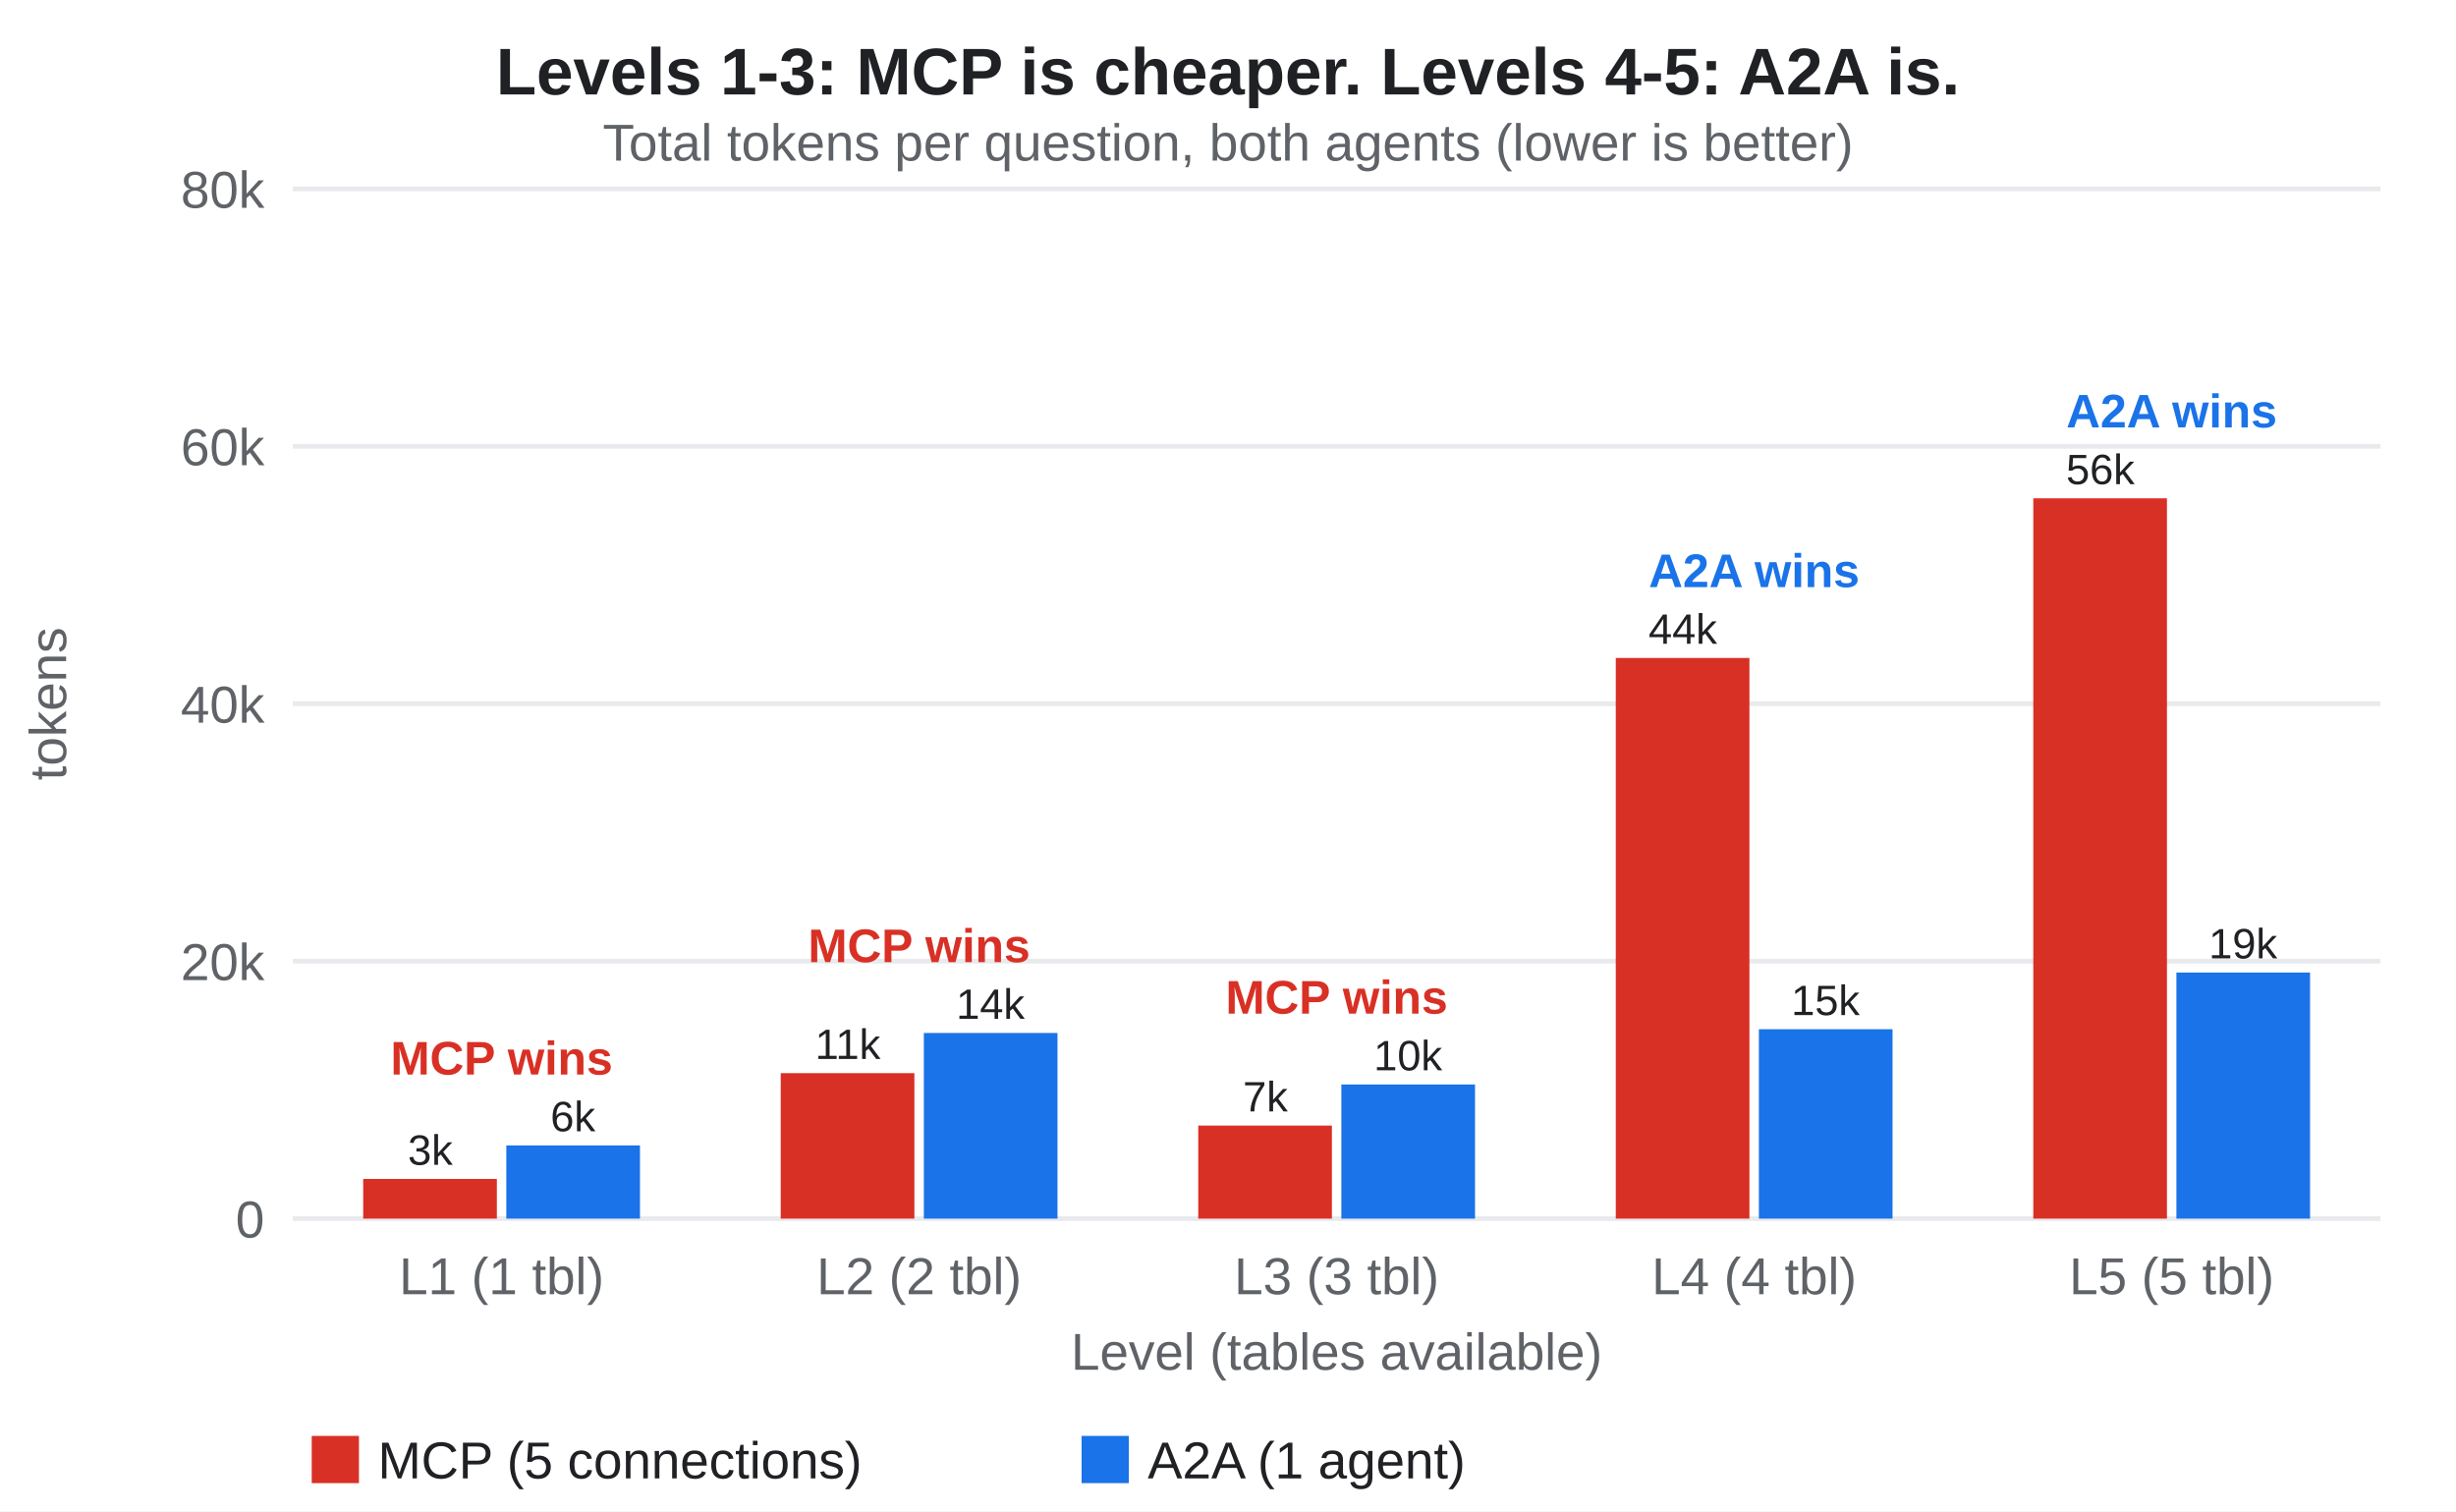
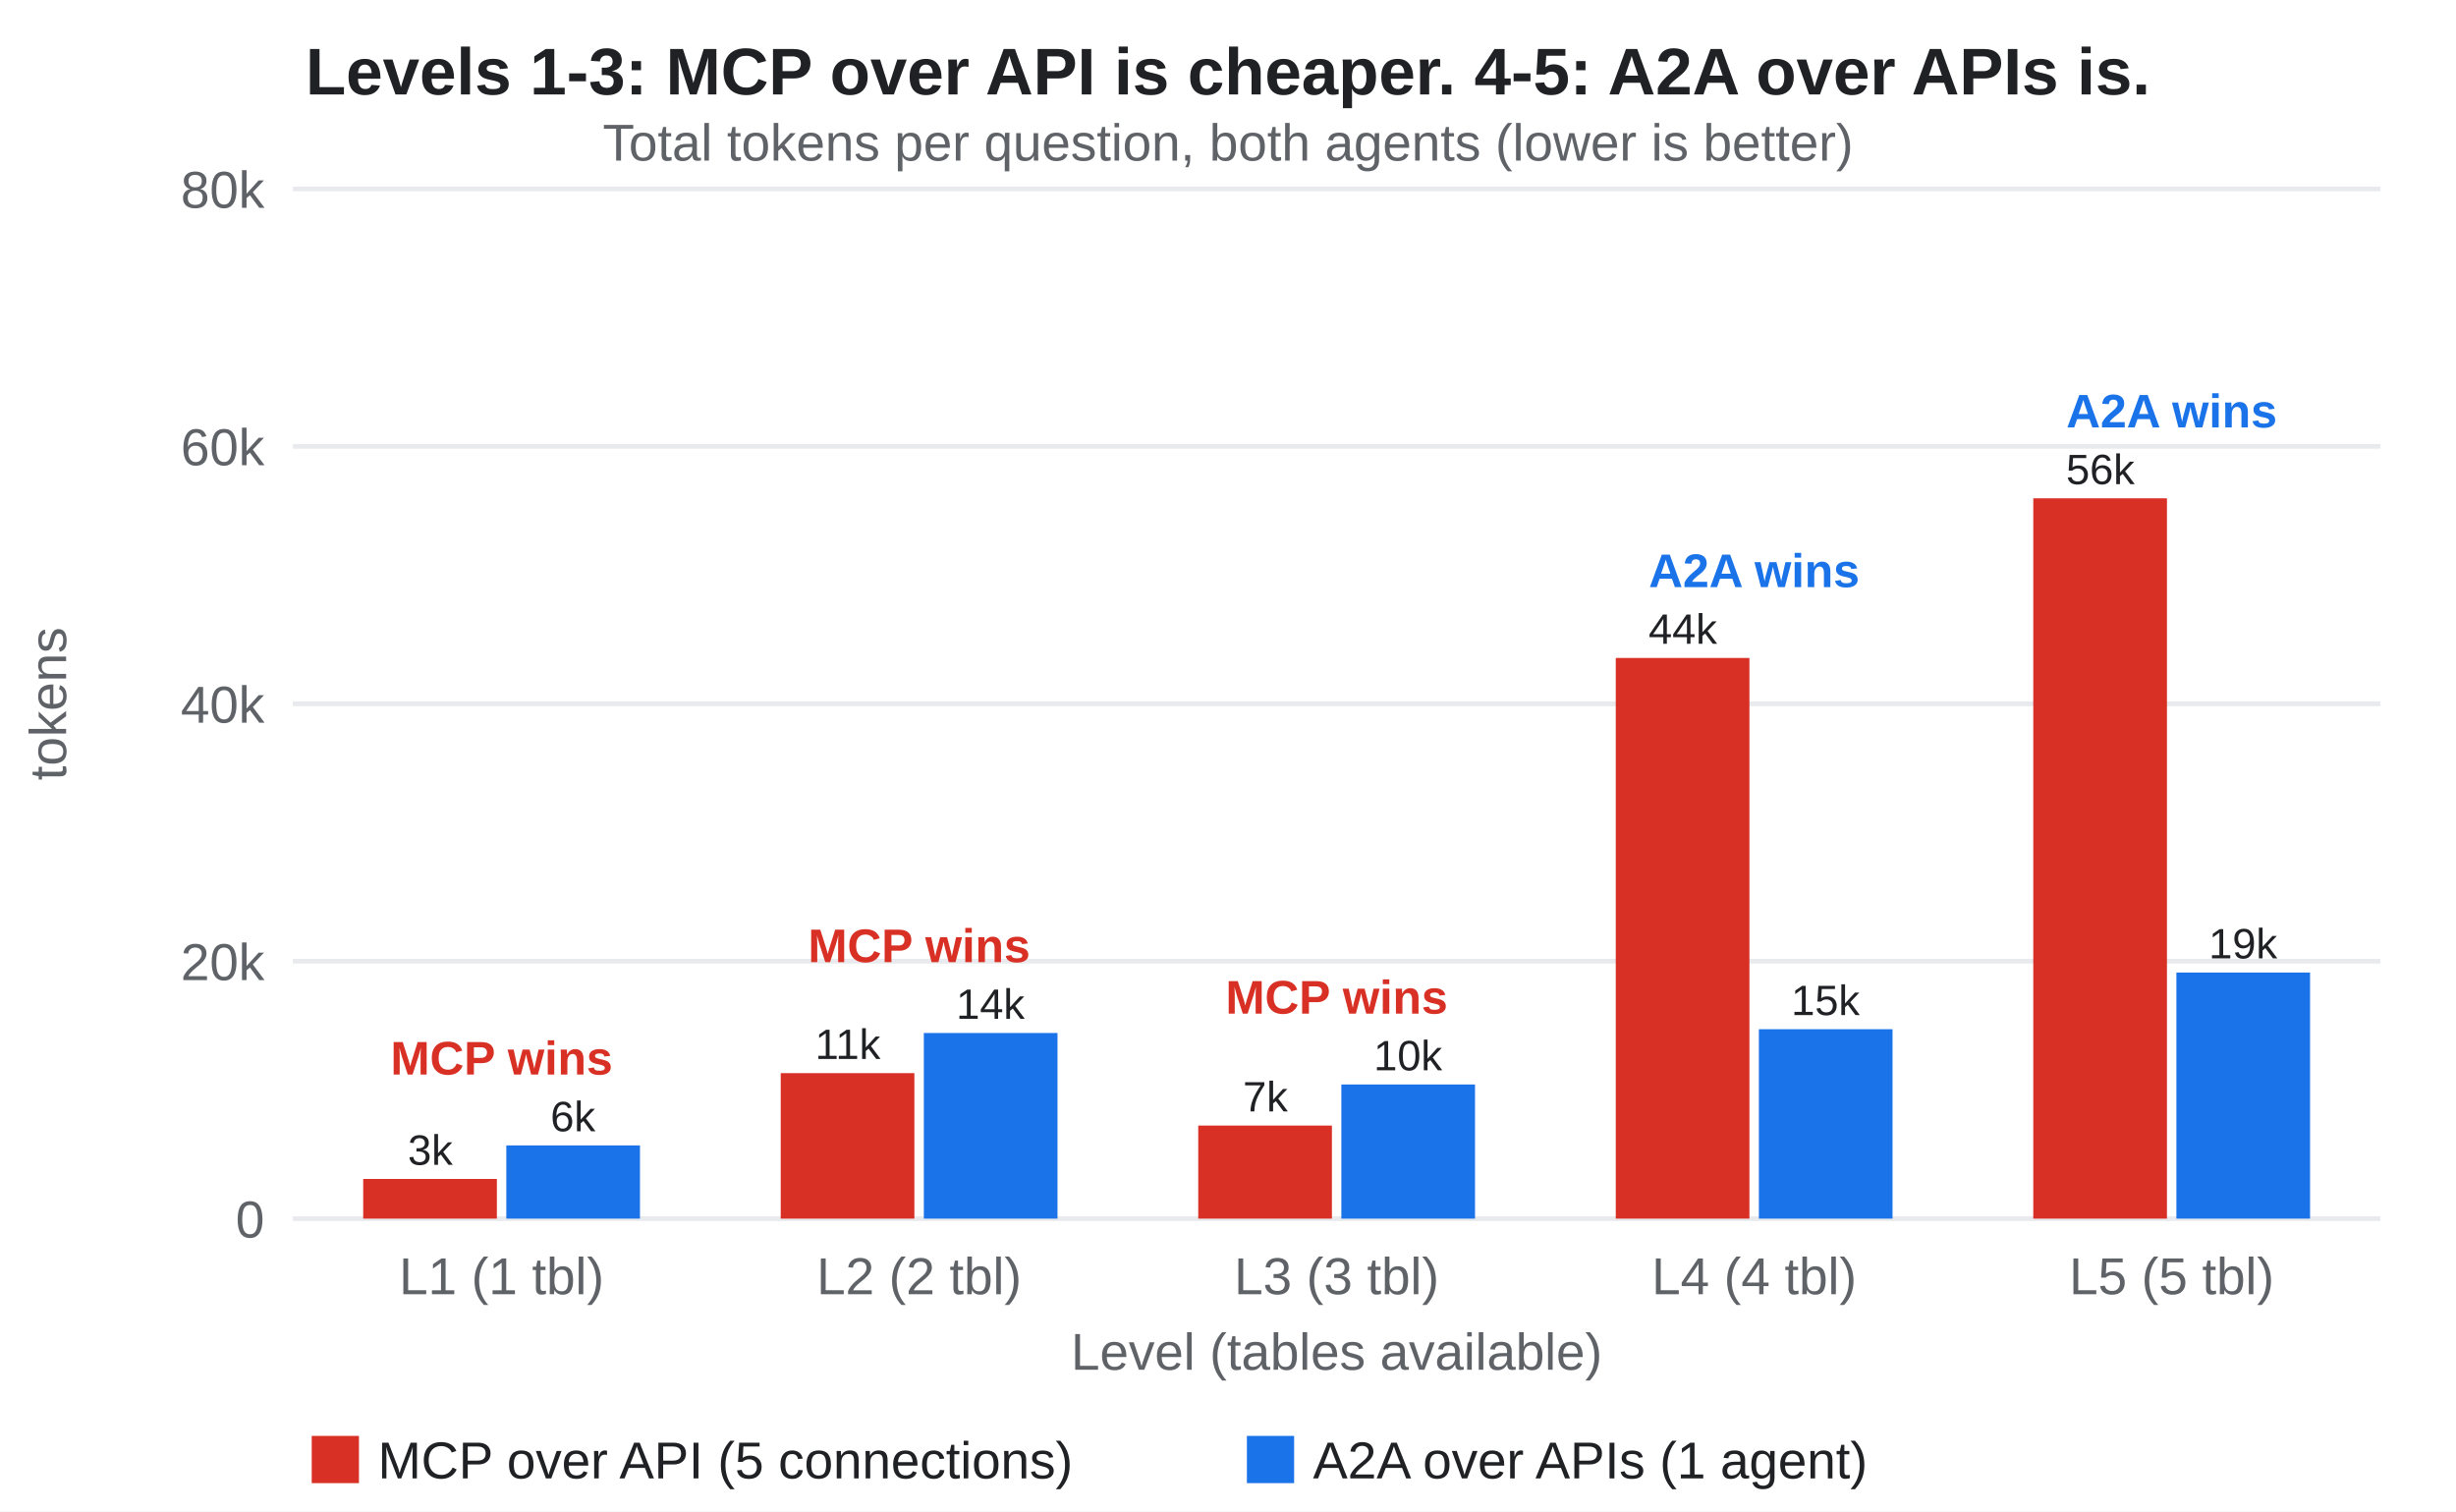
<svg xmlns="http://www.w3.org/2000/svg" viewBox="0 0 520 320" font-family="Arial,sans-serif" font-size="11">
  <rect width="520" height="320" fill="#fff" />
-   <text x="260.0" y="20" text-anchor="middle" font-size="14" font-weight="bold" fill="#202124">Levels 1-3: MCP is cheaper. Levels 4-5: A2A is.</text>
+   <text x="260.0" y="20" text-anchor="middle" font-size="14" font-weight="bold" fill="#202124">Levels 1-3: MCP over API is cheaper. 4-5: A2A over APIs is.</text>
  <line x1="62" x2="504" y1="258.0" y2="258.0" stroke="#e8eaed" />
  <text x="56" y="262.0" text-anchor="end" fill="#5f6368">0</text>
  <line x1="62" x2="504" y1="203.5" y2="203.5" stroke="#e8eaed" />
  <text x="56" y="207.5" text-anchor="end" fill="#5f6368">20k</text>
  <line x1="62" x2="504" y1="149.0" y2="149.0" stroke="#e8eaed" />
  <text x="56" y="153.0" text-anchor="end" fill="#5f6368">40k</text>
  <line x1="62" x2="504" y1="94.5" y2="94.5" stroke="#e8eaed" />
  <text x="56" y="98.5" text-anchor="end" fill="#5f6368">60k</text>
  <line x1="62" x2="504" y1="40.0" y2="40.0" stroke="#e8eaed" />
  <text x="56" y="44.0" text-anchor="end" fill="#5f6368">80k</text>
  <text x="106.2" y="274" text-anchor="middle" fill="#5f6368">L1 (1 tbl)</text>
  <text x="194.6" y="274" text-anchor="middle" fill="#5f6368">L2 (2 tbl)</text>
  <text x="283.0" y="274" text-anchor="middle" fill="#5f6368">L3 (3 tbl)</text>
  <text x="371.4" y="274" text-anchor="middle" fill="#5f6368">L4 (4 tbl)</text>
  <text x="459.8" y="274" text-anchor="middle" fill="#5f6368">L5 (5 tbl)</text>
  <text x="14" y="149.0" transform="rotate(-90 14 149.0)" text-anchor="middle" fill="#5f6368">tokens</text>
  <text x="260.0" y="34" text-anchor="middle" fill="#5f6368">Total tokens per question, both agents (lower is better)</text>
  <text x="283.0" y="290" text-anchor="middle" fill="#5f6368">Level (tables available)</text>
  <rect x="76.9" y="249.6" width="28.3" height="8.4" fill="#d93025" />
  <text x="91.1" y="246.6" text-anchor="middle" font-size="9" fill="#202124">3k</text>
  <rect x="107.2" y="242.5" width="28.3" height="15.5" fill="#1a73e8" />
  <text x="121.3" y="239.5" text-anchor="middle" font-size="9" fill="#202124">6k</text>
  <text x="106.2" y="227.5" text-anchor="middle" font-weight="bold" font-size="10" fill="#d93025">MCP wins</text>
  <rect x="165.3" y="227.2" width="28.3" height="30.8" fill="#d93025" />
  <text x="179.5" y="224.2" text-anchor="middle" font-size="9" fill="#202124">11k</text>
  <rect x="195.6" y="218.7" width="28.3" height="39.3" fill="#1a73e8" />
  <text x="209.7" y="215.7" text-anchor="middle" font-size="9" fill="#202124">14k</text>
  <text x="194.6" y="203.7" text-anchor="middle" font-weight="bold" font-size="10" fill="#d93025">MCP wins</text>
  <rect x="253.7" y="238.3" width="28.3" height="19.7" fill="#d93025" />
  <text x="267.9" y="235.3" text-anchor="middle" font-size="9" fill="#202124">7k</text>
  <rect x="284.0" y="229.6" width="28.3" height="28.4" fill="#1a73e8" />
  <text x="298.1" y="226.6" text-anchor="middle" font-size="9" fill="#202124">10k</text>
  <text x="283.0" y="214.6" text-anchor="middle" font-weight="bold" font-size="10" fill="#d93025">MCP wins</text>
  <rect x="342.1" y="139.3" width="28.3" height="118.7" fill="#d93025" />
  <text x="356.3" y="136.3" text-anchor="middle" font-size="9" fill="#202124">44k</text>
  <rect x="372.4" y="217.9" width="28.3" height="40.1" fill="#1a73e8" />
  <text x="386.5" y="214.9" text-anchor="middle" font-size="9" fill="#202124">15k</text>
  <text x="371.4" y="124.3" text-anchor="middle" font-weight="bold" font-size="10" fill="#1a73e8">A2A wins</text>
  <rect x="430.5" y="105.5" width="28.3" height="152.5" fill="#d93025" />
  <text x="444.7" y="102.5" text-anchor="middle" font-size="9" fill="#202124">56k</text>
  <rect x="460.8" y="205.9" width="28.3" height="52.1" fill="#1a73e8" />
  <text x="474.9" y="202.9" text-anchor="middle" font-size="9" fill="#202124">19k</text>
  <text x="459.8" y="90.5" text-anchor="middle" font-weight="bold" font-size="10" fill="#1a73e8">A2A wins</text>
  <rect x="66" y="304" width="10" height="10" fill="#d93025" />
-   <text x="80" y="313" fill="#202124">MCP (5 connections)</text>
-   <rect x="229" y="304" width="10" height="10" fill="#1a73e8" />
-   <text x="243" y="313" fill="#202124">A2A (1 agent)</text>
+   <text x="80" y="313" fill="#202124">MCP over API (5 connections)</text>
+   <rect x="264" y="304" width="10" height="10" fill="#1a73e8" />
+   <text x="278" y="313" fill="#202124">A2A over APIs (1 agent)</text>
</svg>
